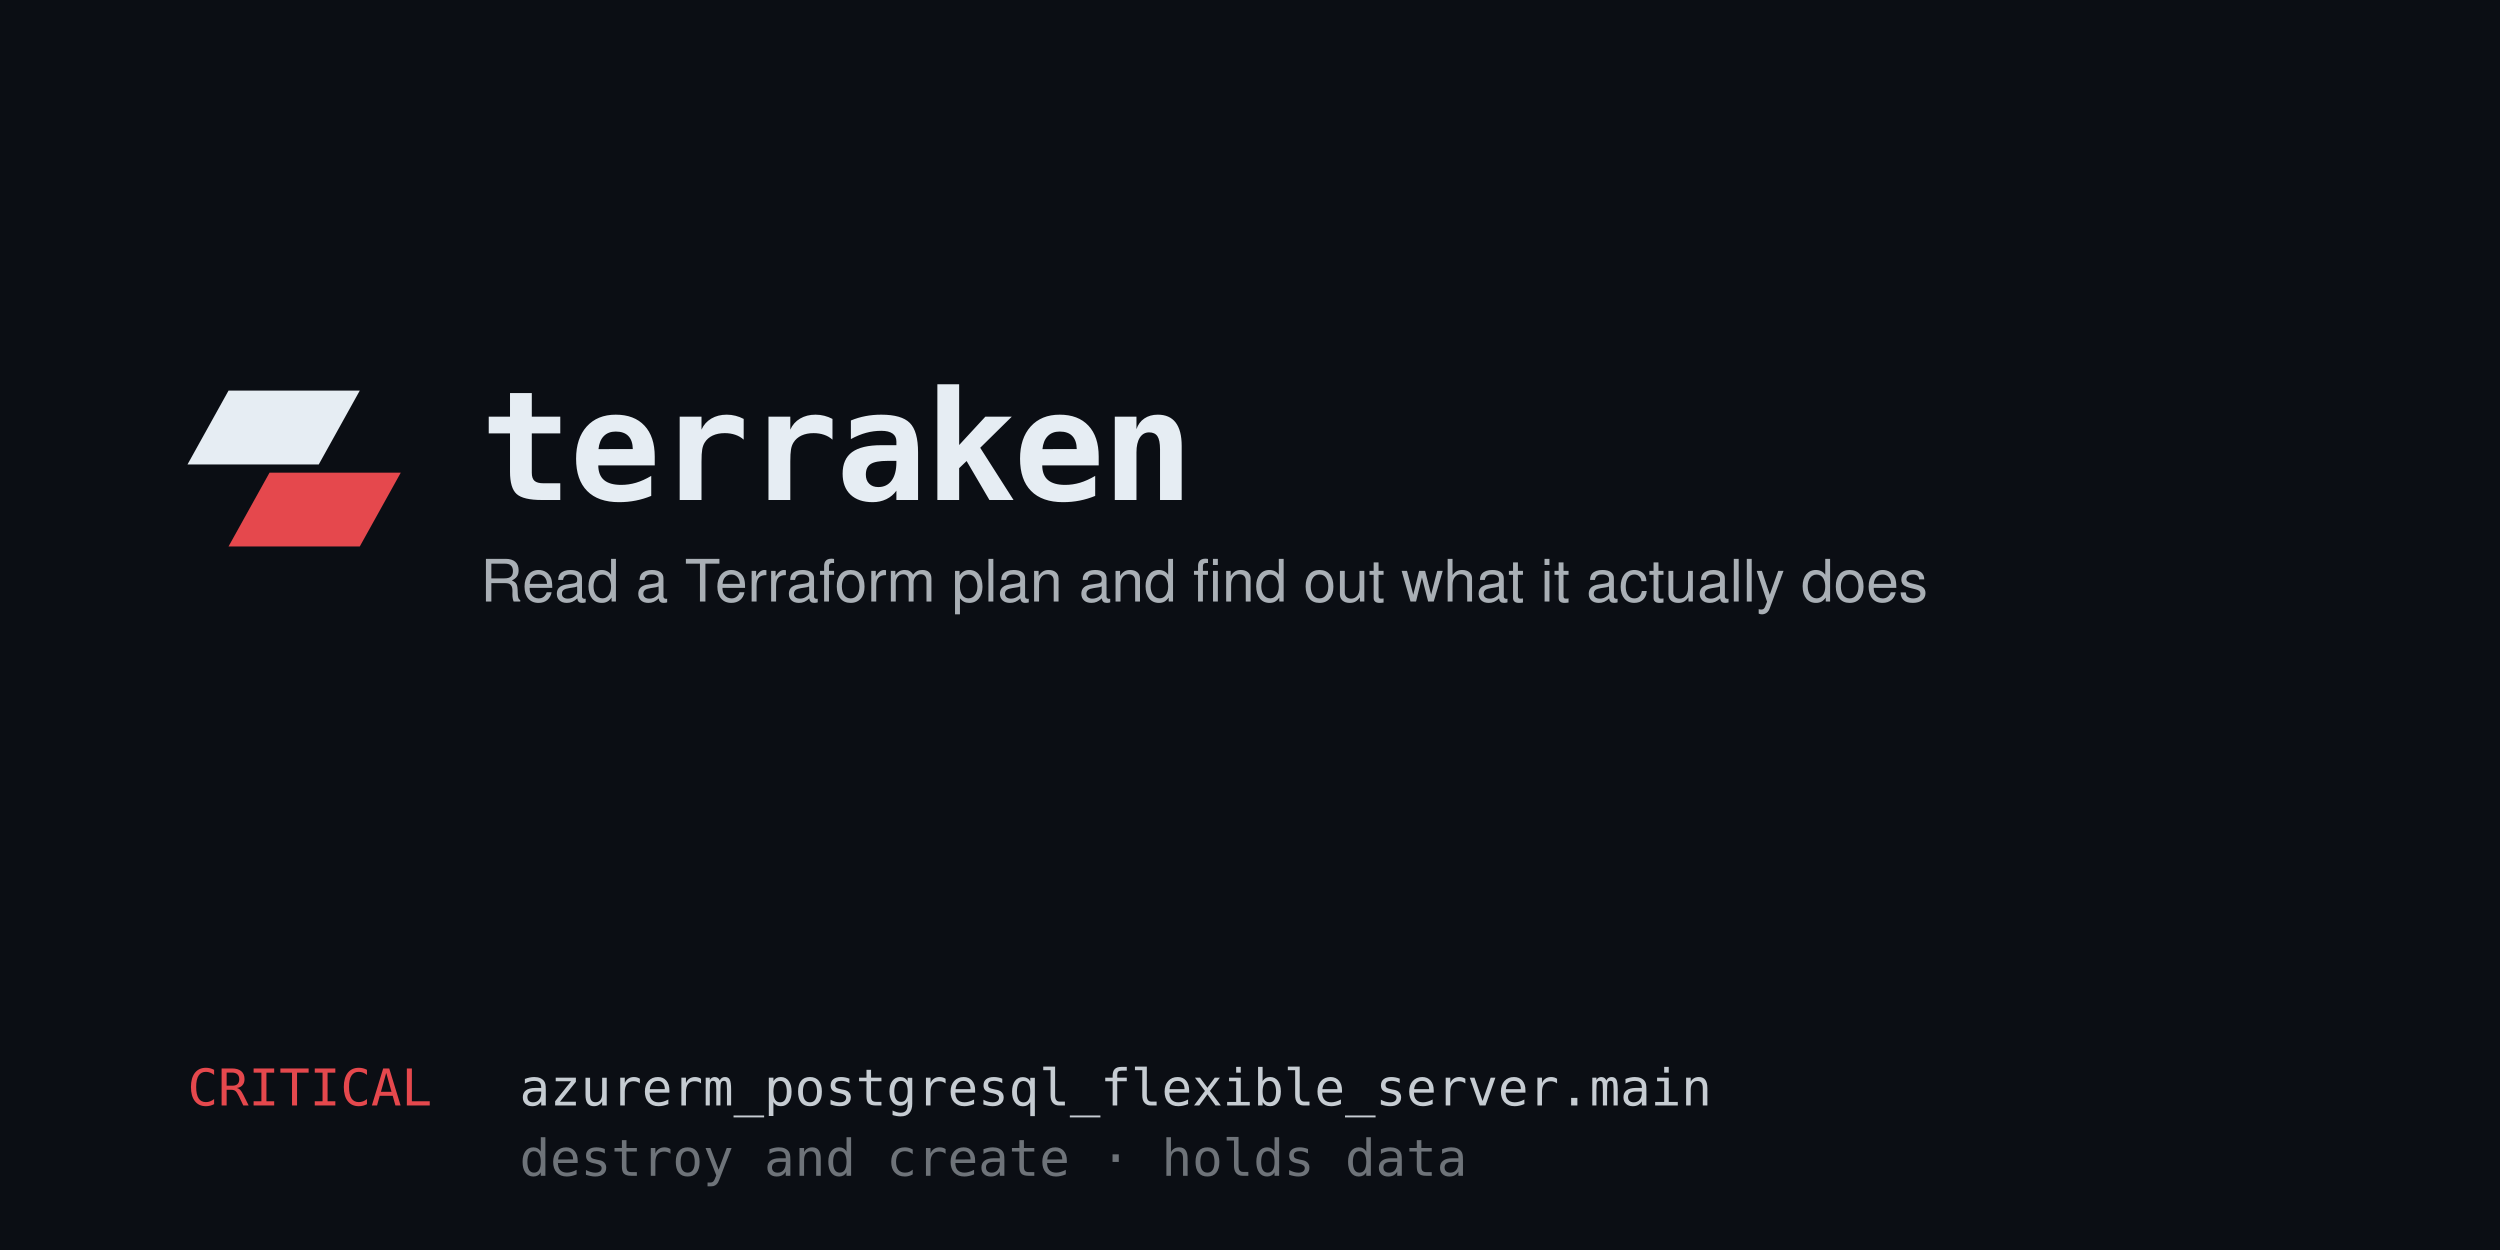
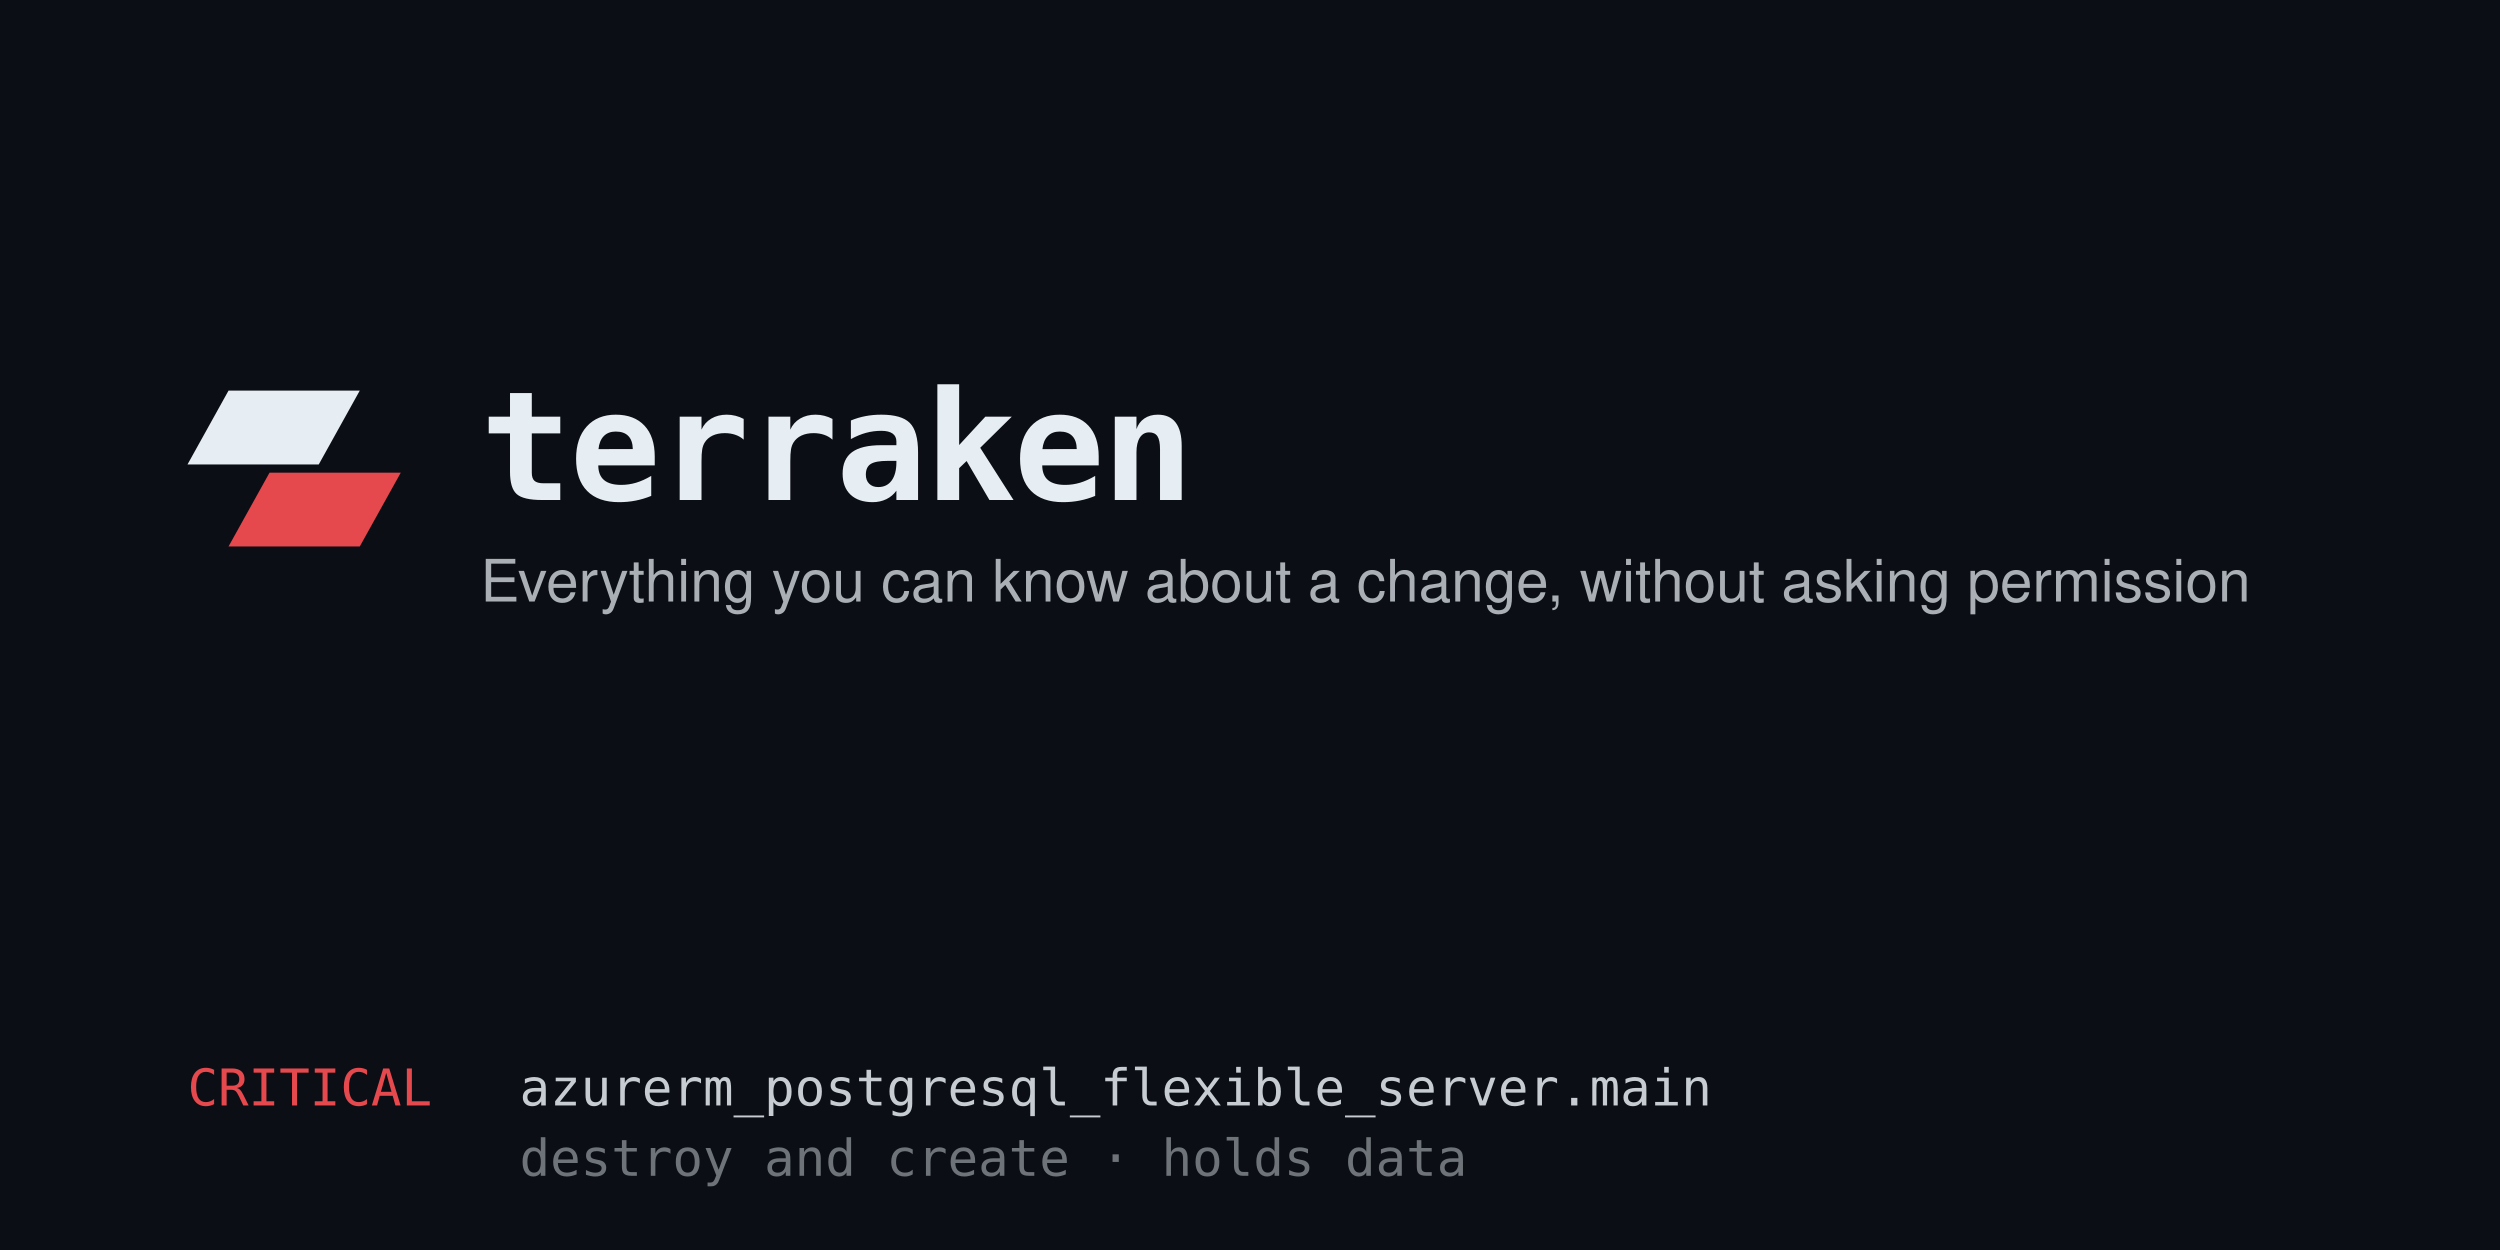
<svg xmlns="http://www.w3.org/2000/svg" viewBox="0 0 1280 640" width="1280" height="640" role="img" aria-label="terraken - read a Terraform plan and find out what it actually does">
  <rect width="1280" height="640" fill="#0B0E14" />
  <polygon points="117.0,200 184.2,200 163.2,237.8 96,237.8" fill="#E6EDF3" />
  <polygon points="138.0,242.0 205.2,242.0 184.2,279.8 117.0,279.8" fill="#E5484D" />
  <text x="246" y="256" font-family="JetBrains Mono, ui-monospace, SFMono-Regular, Menlo, Consolas, monospace" font-size="78" font-weight="600" fill="#E6EDF3" letter-spacing="-1.5">terraken</text>
-   <text x="246" y="308" font-family="ui-sans-serif, system-ui, -apple-system, Segoe UI, Helvetica, Arial, sans-serif" font-size="30" fill="#E6EDF3" opacity="0.72">Read a Terraform plan and find out what it actually does</text>
+   <text x="246" y="308" font-family="ui-sans-serif, system-ui, -apple-system, Segoe UI, Helvetica, Arial, sans-serif" font-size="30" fill="#E6EDF3" opacity="0.72">Everything you can know about a change, without asking permission</text>
  <text x="96" y="566" font-family="ui-monospace, SFMono-Regular, Menlo, Consolas, monospace" font-size="26" fill="#E5484D">CRITICAL</text>
  <text x="266" y="566" font-family="ui-monospace, SFMono-Regular, Menlo, Consolas, monospace" font-size="26" fill="#E6EDF3" opacity="0.85">azurerm_postgresql_flexible_server.main</text>
  <text x="266" y="602" font-family="ui-monospace, SFMono-Regular, Menlo, Consolas, monospace" font-size="26" fill="#E6EDF3" opacity="0.45">destroy and create · holds data</text>
</svg>
